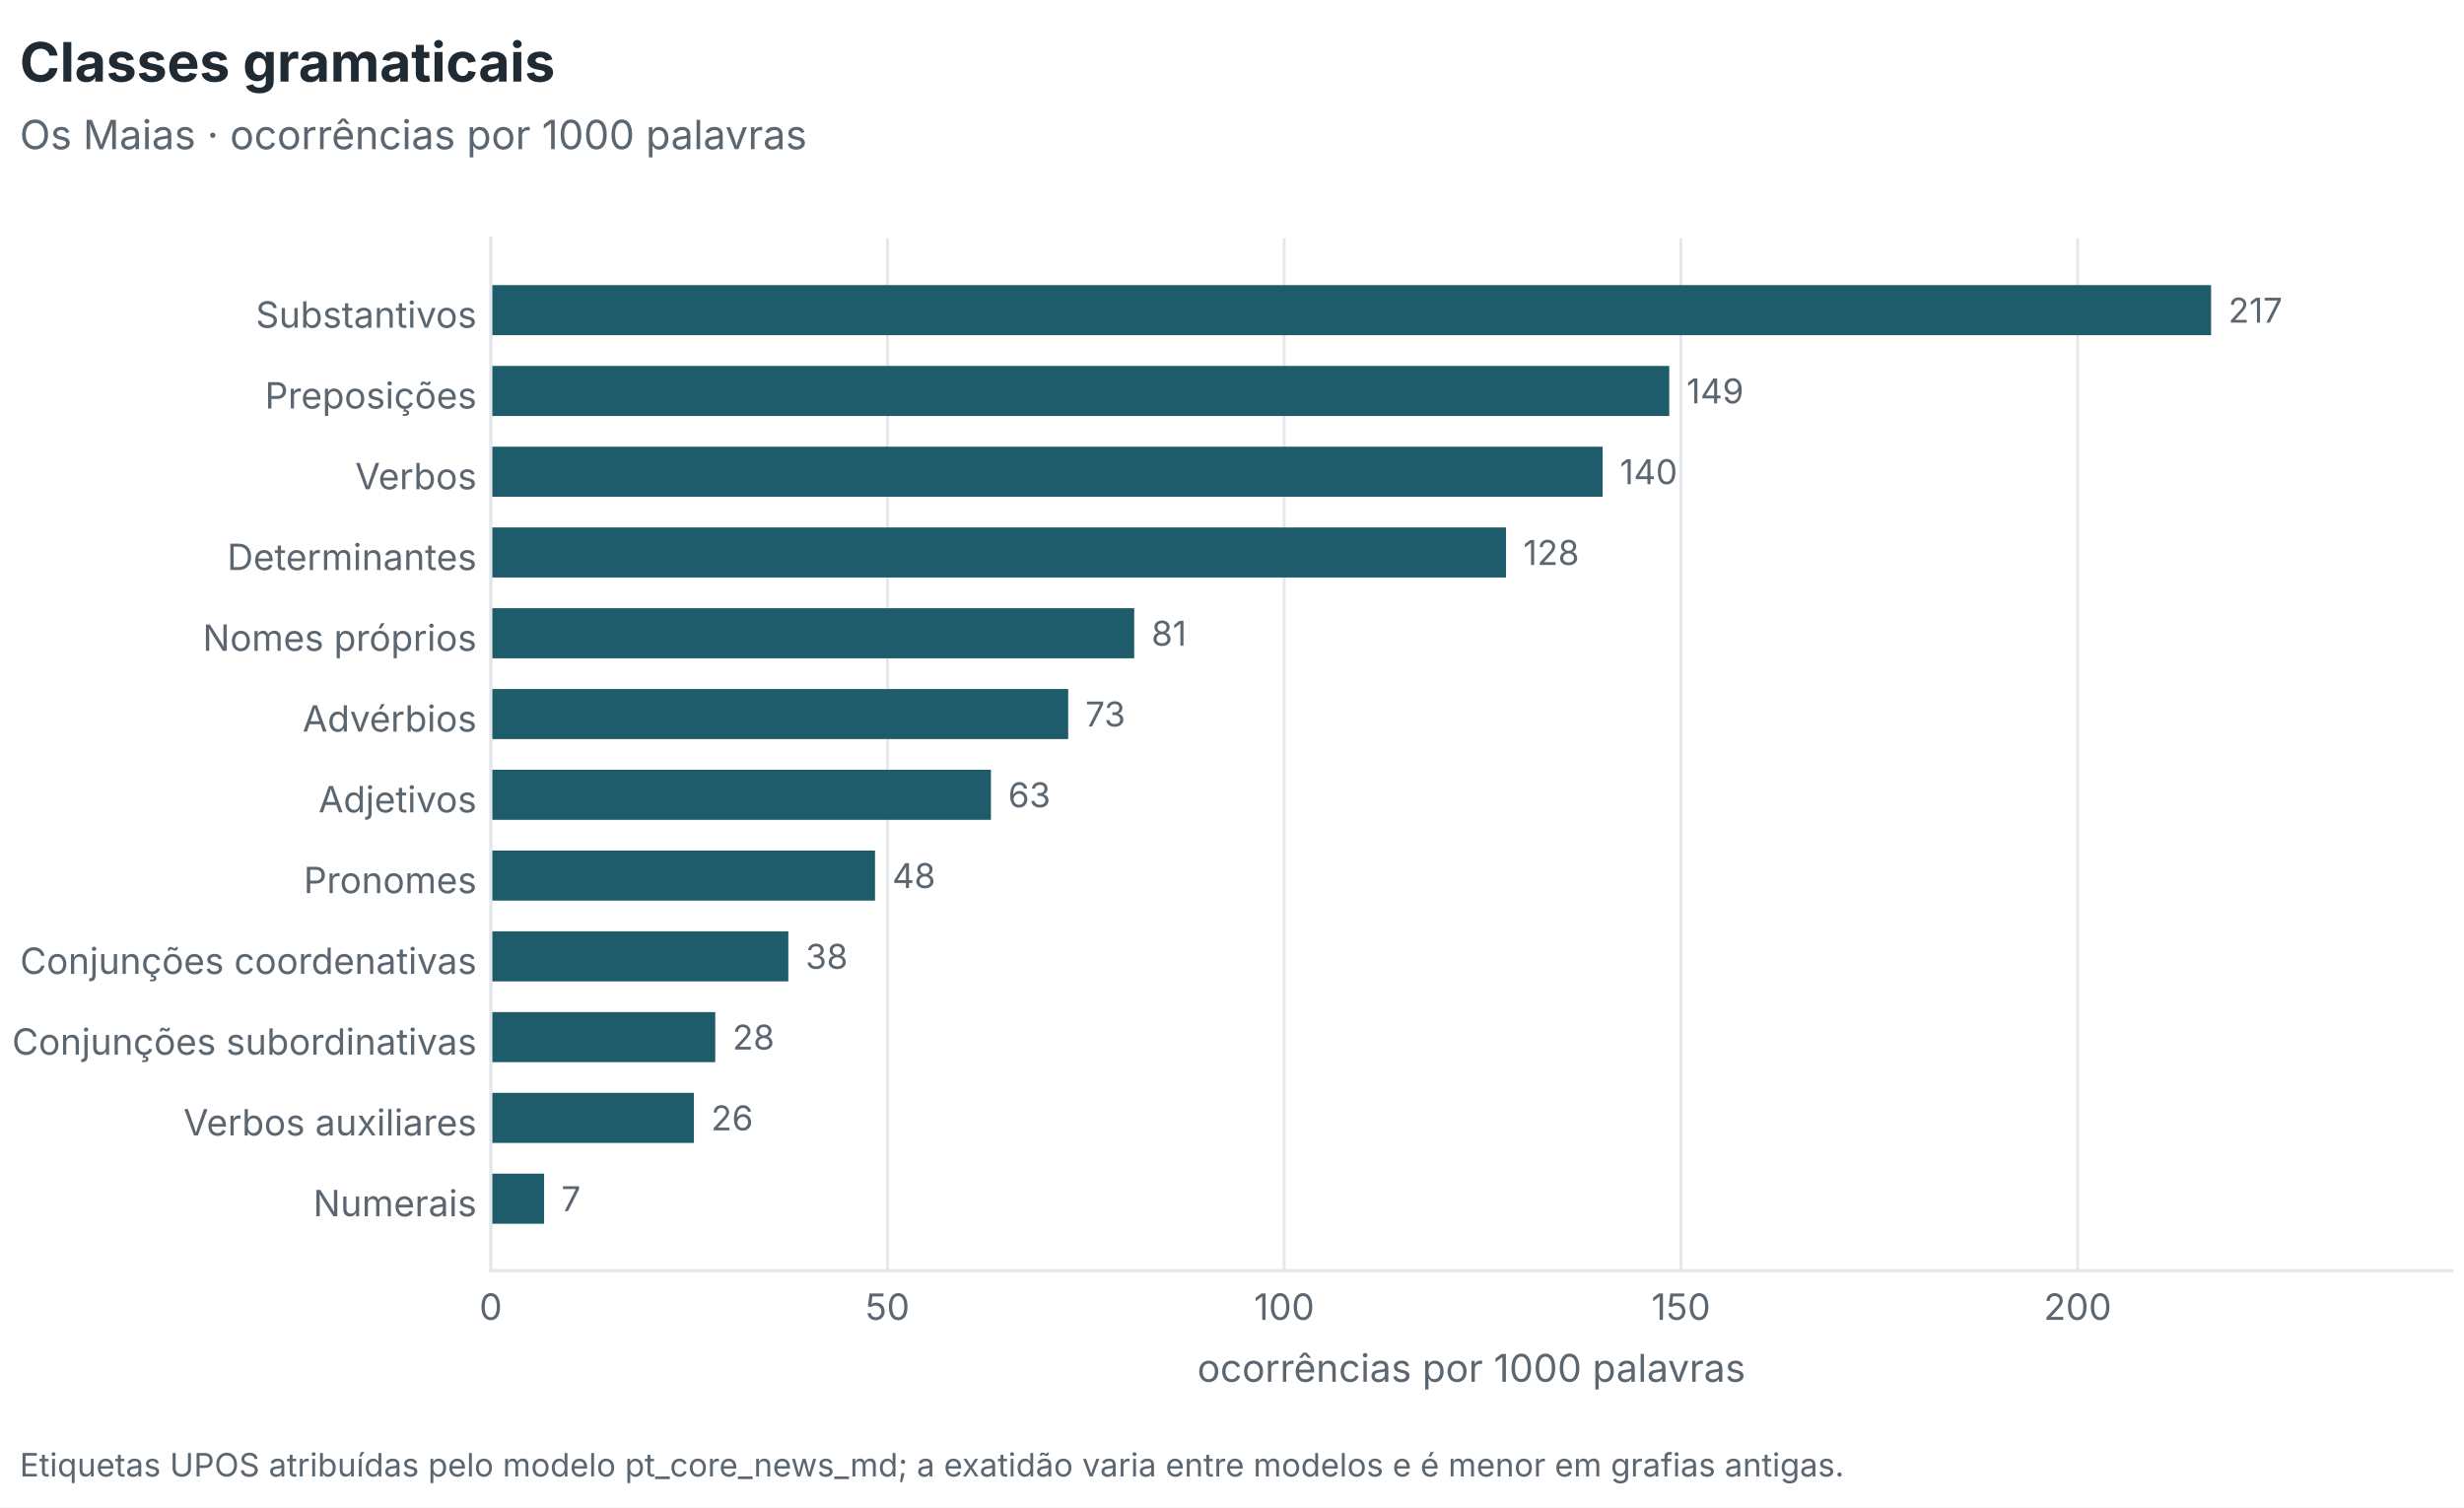
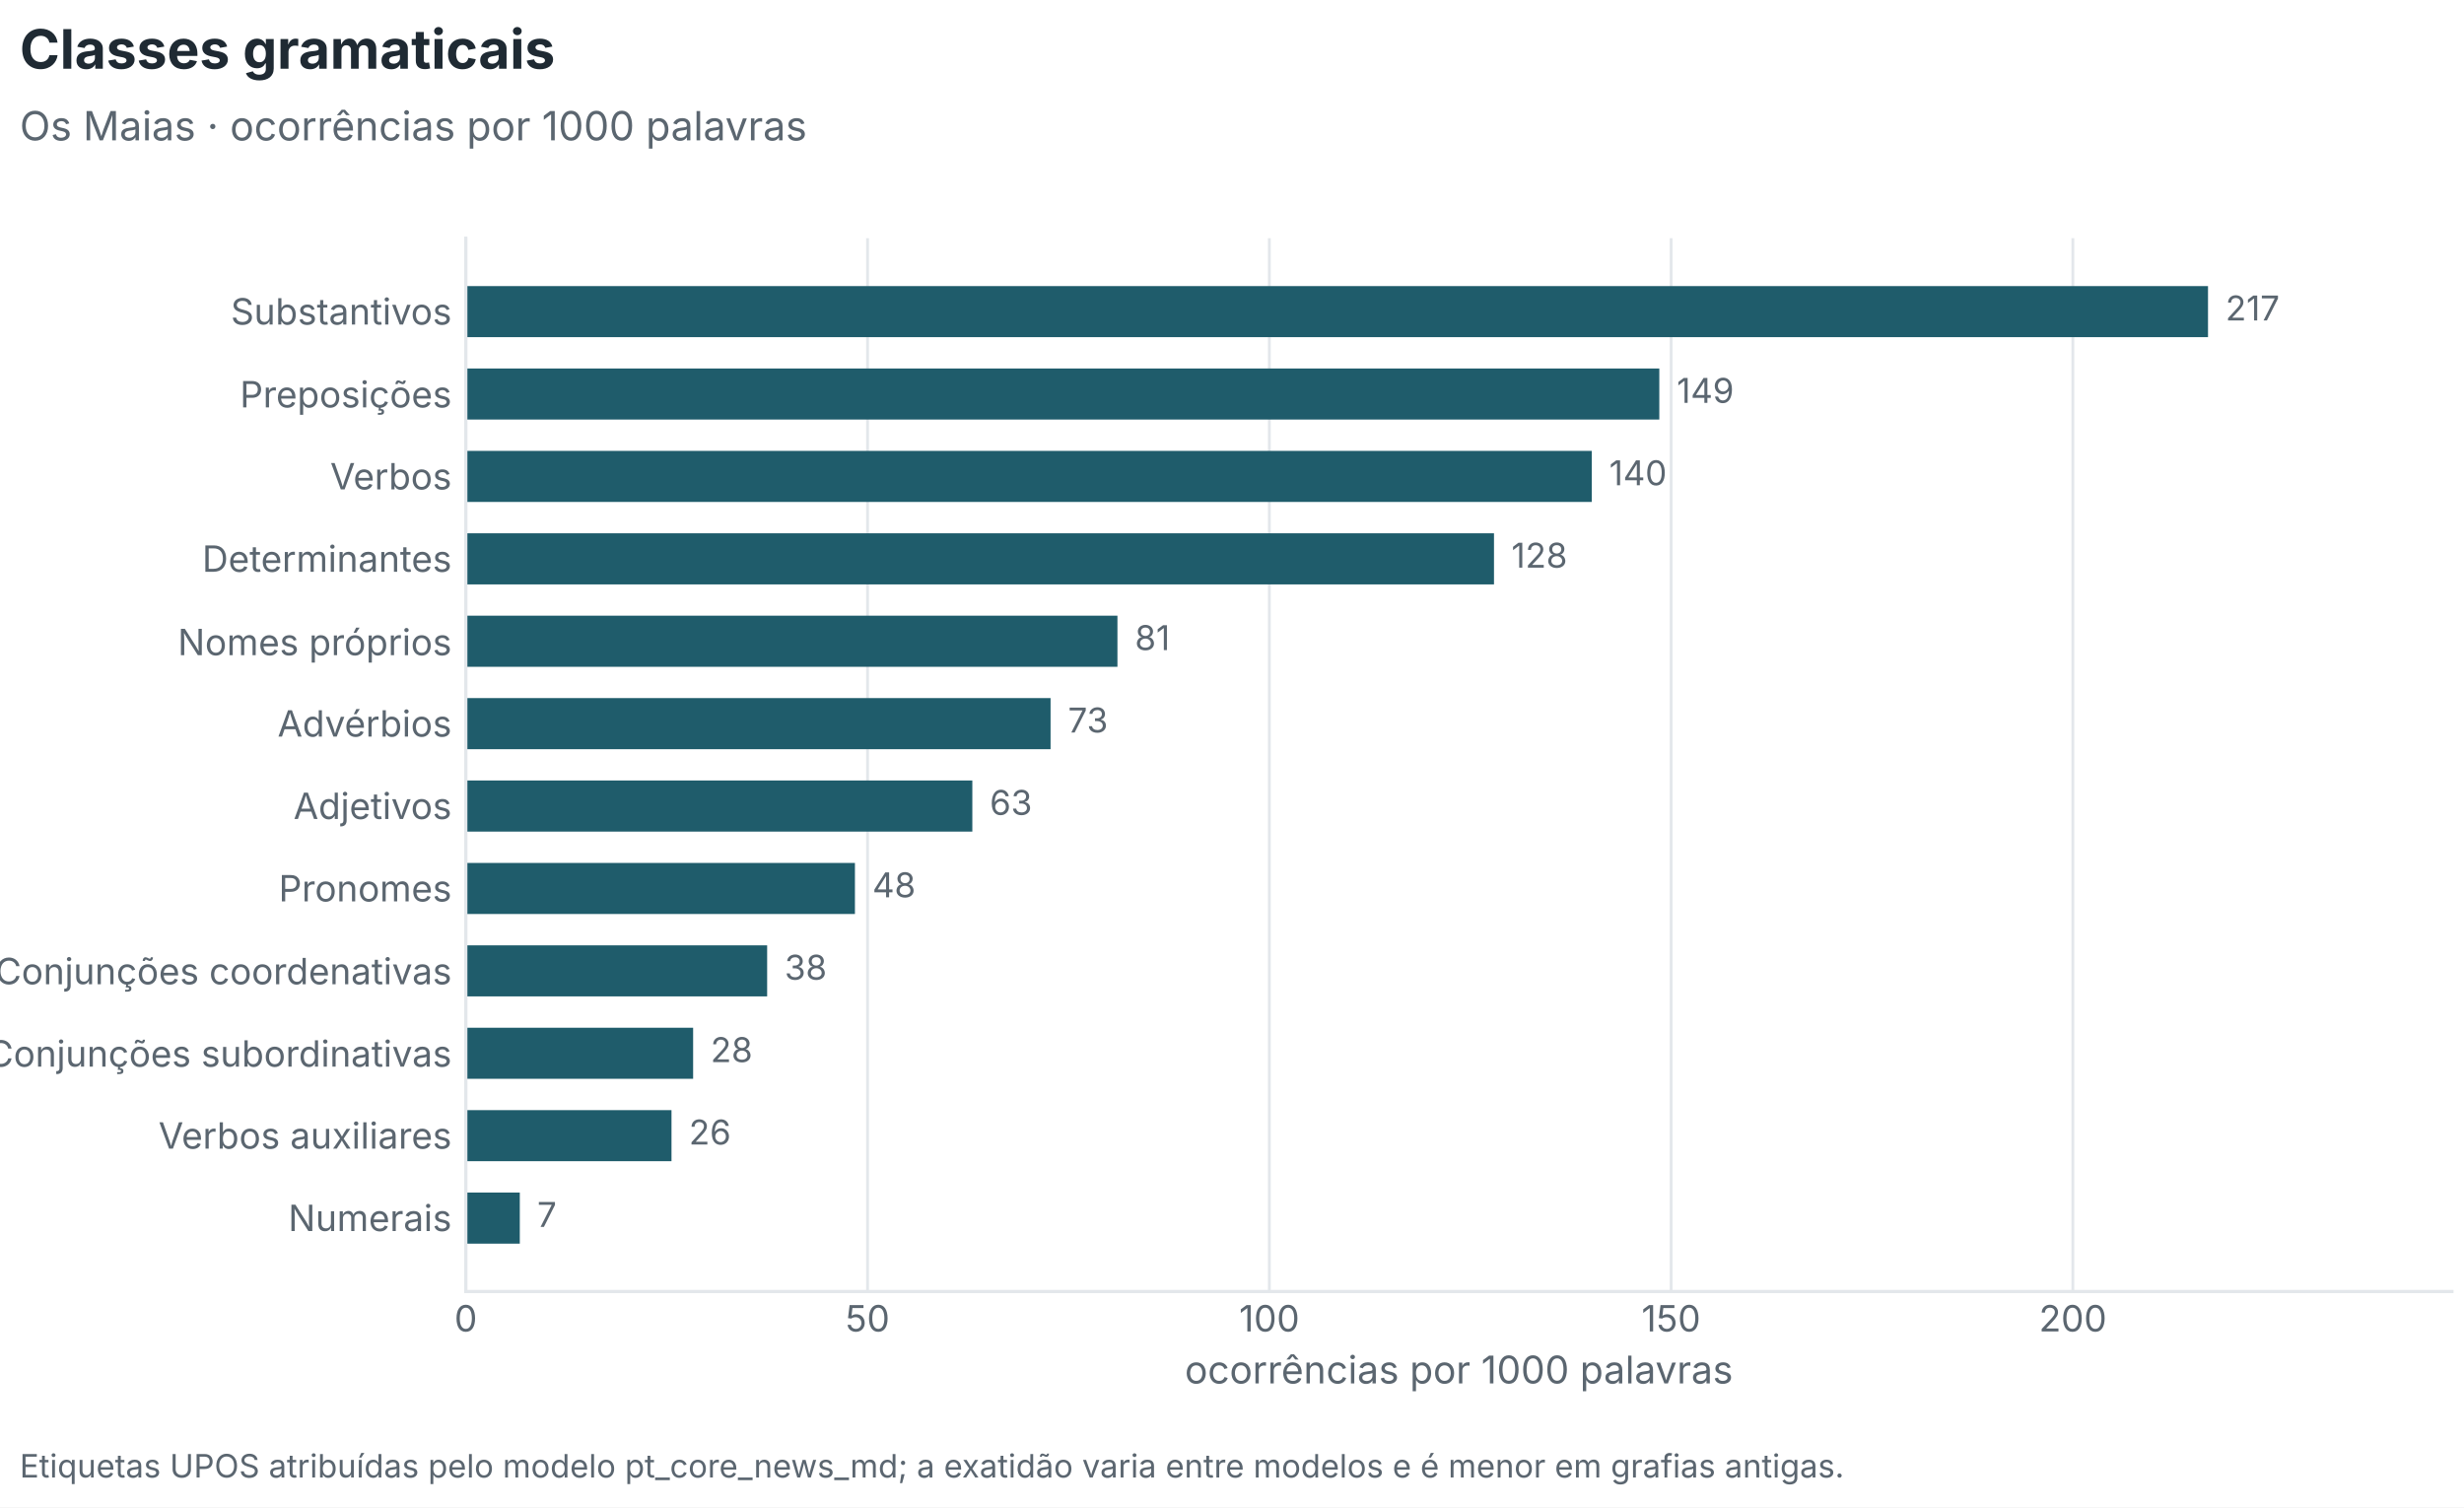
<svg xmlns="http://www.w3.org/2000/svg" width="612pt" height="374.4pt" viewBox="0 0 612 374.4" version="1.1">
  <defs>
    <style type="text/css">*{stroke-linejoin: round; stroke-linecap: butt}</style>
  </defs>
  <g id="figure_1">
    <g id="patch_1">
      <path d="M 0 374.4  L 612 374.4  L 612 0  L 0 0  z " style="fill: #ffffff" />
    </g>
    <g id="axes_1">
      <g id="patch_2">
-         <path d="M 121.897 315.595  L 609 315.595  L 609 59.16  L 121.897 59.16  z " style="fill: #ffffff" />
+         <path d="M 115.693 320.774  L 609 320.774  L 609 59.16  L 115.693 59.16  z " style="fill: #ffffff" />
      </g>
      <g id="matplotlib.axis_1">
        <g id="xtick_1">
          <g id="line2d_1">
-             <path d="M 121.897 315.595  L 121.897 59.16  " clip-path="url(#p8a85141ce7)" style="fill: none; stroke: #e3e7eb; stroke-width: 0.7; stroke-linecap: square" />
+             <path d="M 115.693 320.774  L 115.693 59.16  " clip-path="url(#p6af33478a4)" style="fill: none; stroke: #e3e7eb; stroke-width: 0.7; stroke-linecap: square" />
          </g>
          <g id="line2d_2" />
          <g id="text_1">
-             <text style="font-size: 9px; font-family: 'Inter', 'Source Sans 3', 'Source Sans Pro', 'Helvetica Neue', 'Arial', 'DejaVu Sans', sans-serif; text-anchor: middle; fill: #5b6670" x="121.897" y="327.814" transform="rotate(-0 121.8971 327.8142)">0</text>
+             <text style="font-size: 9px; font-family: 'Inter', 'Source Sans 3', 'Source Sans Pro', 'Helvetica Neue', 'Arial', 'DejaVu Sans', sans-serif; text-anchor: middle; fill: #5b6670" x="115.693" y="330.701" transform="rotate(-0 115.6927 330.7008)">0</text>
          </g>
        </g>
        <g id="xtick_2">
          <g id="line2d_3">
-             <path d="M 220.432 315.595  L 220.432 59.16  " clip-path="url(#p8a85141ce7)" style="fill: none; stroke: #e3e7eb; stroke-width: 0.7; stroke-linecap: square" />
+             <path d="M 215.483 320.774  L 215.483 59.16  " clip-path="url(#p6af33478a4)" style="fill: none; stroke: #e3e7eb; stroke-width: 0.7; stroke-linecap: square" />
          </g>
          <g id="line2d_4" />
          <g id="text_2">
-             <text style="font-size: 9px; font-family: 'Inter', 'Source Sans 3', 'Source Sans Pro', 'Helvetica Neue', 'Arial', 'DejaVu Sans', sans-serif; text-anchor: middle; fill: #5b6670" x="220.432" y="327.814" transform="rotate(-0 220.4322 327.8142)">50</text>
+             <text style="font-size: 9px; font-family: 'Inter', 'Source Sans 3', 'Source Sans Pro', 'Helvetica Neue', 'Arial', 'DejaVu Sans', sans-serif; text-anchor: middle; fill: #5b6670" x="215.483" y="330.701" transform="rotate(-0 215.4828 330.7008)">50</text>
          </g>
        </g>
        <g id="xtick_3">
          <g id="line2d_5">
-             <path d="M 318.967 315.595  L 318.967 59.16  " clip-path="url(#p8a85141ce7)" style="fill: none; stroke: #e3e7eb; stroke-width: 0.7; stroke-linecap: square" />
+             <path d="M 315.273 320.774  L 315.273 59.16  " clip-path="url(#p6af33478a4)" style="fill: none; stroke: #e3e7eb; stroke-width: 0.7; stroke-linecap: square" />
          </g>
          <g id="line2d_6" />
          <g id="text_3">
-             <text style="font-size: 9px; font-family: 'Inter', 'Source Sans 3', 'Source Sans Pro', 'Helvetica Neue', 'Arial', 'DejaVu Sans', sans-serif; text-anchor: middle; fill: #5b6670" x="318.967" y="327.814" transform="rotate(-0 318.9672 327.8142)">100</text>
+             <text style="font-size: 9px; font-family: 'Inter', 'Source Sans 3', 'Source Sans Pro', 'Helvetica Neue', 'Arial', 'DejaVu Sans', sans-serif; text-anchor: middle; fill: #5b6670" x="315.273" y="330.701" transform="rotate(-0 315.273 330.7008)">100</text>
          </g>
        </g>
        <g id="xtick_4">
          <g id="line2d_7">
-             <path d="M 417.502 315.595  L 417.502 59.16  " clip-path="url(#p8a85141ce7)" style="fill: none; stroke: #e3e7eb; stroke-width: 0.7; stroke-linecap: square" />
+             <path d="M 415.063 320.774  L 415.063 59.16  " clip-path="url(#p6af33478a4)" style="fill: none; stroke: #e3e7eb; stroke-width: 0.7; stroke-linecap: square" />
          </g>
          <g id="line2d_8" />
          <g id="text_4">
-             <text style="font-size: 9px; font-family: 'Inter', 'Source Sans 3', 'Source Sans Pro', 'Helvetica Neue', 'Arial', 'DejaVu Sans', sans-serif; text-anchor: middle; fill: #5b6670" x="417.502" y="327.814" transform="rotate(-0 417.5022 327.8142)">150</text>
+             <text style="font-size: 9px; font-family: 'Inter', 'Source Sans 3', 'Source Sans Pro', 'Helvetica Neue', 'Arial', 'DejaVu Sans', sans-serif; text-anchor: middle; fill: #5b6670" x="415.063" y="330.701" transform="rotate(-0 415.0631 330.7008)">150</text>
          </g>
        </g>
        <g id="xtick_5">
          <g id="line2d_9">
-             <path d="M 516.037 315.595  L 516.037 59.16  " clip-path="url(#p8a85141ce7)" style="fill: none; stroke: #e3e7eb; stroke-width: 0.7; stroke-linecap: square" />
+             <path d="M 514.853 320.774  L 514.853 59.16  " clip-path="url(#p6af33478a4)" style="fill: none; stroke: #e3e7eb; stroke-width: 0.7; stroke-linecap: square" />
          </g>
          <g id="line2d_10" />
          <g id="text_5">
-             <text style="font-size: 9px; font-family: 'Inter', 'Source Sans 3', 'Source Sans Pro', 'Helvetica Neue', 'Arial', 'DejaVu Sans', sans-serif; text-anchor: middle; fill: #5b6670" x="516.037" y="327.814" transform="rotate(-0 516.0373 327.8142)">200</text>
+             <text style="font-size: 9px; font-family: 'Inter', 'Source Sans 3', 'Source Sans Pro', 'Helvetica Neue', 'Arial', 'DejaVu Sans', sans-serif; text-anchor: middle; fill: #5b6670" x="514.853" y="330.701" transform="rotate(-0 514.8532 330.7008)">200</text>
          </g>
        </g>
        <g id="text_6">
-           <text style="font-size: 9.5px; font-family: 'Inter', 'Source Sans 3', 'Source Sans Pro', 'Helvetica Neue', 'Arial', 'DejaVu Sans', sans-serif; text-anchor: middle; fill: #5b6670" x="365.448" y="343.188" transform="rotate(-0 365.4484 343.1883)">ocorrências por 1000 palavras</text>
+           <text style="font-size: 9.5px; font-family: 'Inter', 'Source Sans 3', 'Source Sans Pro', 'Helvetica Neue', 'Arial', 'DejaVu Sans', sans-serif; text-anchor: middle; fill: #5b6670" x="362.346" y="343.608" transform="rotate(-0 362.3462 343.608)">ocorrências por 1000 palavras</text>
        </g>
      </g>
      <g id="matplotlib.axis_2">
        <g id="ytick_1">
          <g id="line2d_11" />
          <g id="text_7">
-             <text style="font-size: 9px; font-family: 'Inter', 'Source Sans 3', 'Source Sans Pro', 'Helvetica Neue', 'Arial', 'DejaVu Sans', sans-serif; text-anchor: end; fill: #5b6670" x="118.397" y="302.079" transform="rotate(-0 118.3971 302.0794)">Numerais</text>
+             <text style="font-size: 9px; font-family: 'Inter', 'Source Sans 3', 'Source Sans Pro', 'Helvetica Neue', 'Arial', 'DejaVu Sans', sans-serif; text-anchor: end; fill: #5b6670" x="112.193" y="305.751" transform="rotate(-0 112.1927 305.7511)">Numerais</text>
          </g>
        </g>
        <g id="ytick_2">
          <g id="line2d_12" />
          <g id="text_8">
-             <text style="font-size: 9px; font-family: 'Inter', 'Source Sans 3', 'Source Sans Pro', 'Helvetica Neue', 'Arial', 'DejaVu Sans', sans-serif; text-anchor: end; fill: #5b6670" x="118.397" y="282.017" transform="rotate(-0 118.3971 282.0172)">Verbos auxiliares</text>
+             <text style="font-size: 9px; font-family: 'Inter', 'Source Sans 3', 'Source Sans Pro', 'Helvetica Neue', 'Arial', 'DejaVu Sans', sans-serif; text-anchor: end; fill: #5b6670" x="112.193" y="285.284" transform="rotate(-0 112.1927 285.2837)">Verbos auxiliares</text>
          </g>
        </g>
        <g id="ytick_3">
          <g id="line2d_13" />
          <g id="text_9">
-             <text style="font-size: 9px; font-family: 'Inter', 'Source Sans 3', 'Source Sans Pro', 'Helvetica Neue', 'Arial', 'DejaVu Sans', sans-serif; text-anchor: end; fill: #5b6670" x="118.397" y="261.955" transform="rotate(-0 118.3971 261.955)">Conjunções subordinativas</text>
+             <text style="font-size: 9px; font-family: 'Inter', 'Source Sans 3', 'Source Sans Pro', 'Helvetica Neue', 'Arial', 'DejaVu Sans', sans-serif; text-anchor: end; fill: #5b6670" x="112.193" y="264.924" transform="rotate(-0 112.1927 264.9239)">Conjunções subordinativas</text>
          </g>
        </g>
        <g id="ytick_4">
          <g id="line2d_14" />
          <g id="text_10">
-             <text style="font-size: 9px; font-family: 'Inter', 'Source Sans 3', 'Source Sans Pro', 'Helvetica Neue', 'Arial', 'DejaVu Sans', sans-serif; text-anchor: end; fill: #5b6670" x="118.397" y="241.893" transform="rotate(-0 118.3971 241.8928)">Conjunções coordenativas</text>
+             <text style="font-size: 9px; font-family: 'Inter', 'Source Sans 3', 'Source Sans Pro', 'Helvetica Neue', 'Arial', 'DejaVu Sans', sans-serif; text-anchor: end; fill: #5b6670" x="112.193" y="244.457" transform="rotate(-0 112.1927 244.4565)">Conjunções coordenativas</text>
          </g>
        </g>
        <g id="ytick_5">
          <g id="line2d_15" />
          <g id="text_11">
-             <text style="font-size: 9px; font-family: 'Inter', 'Source Sans 3', 'Source Sans Pro', 'Helvetica Neue', 'Arial', 'DejaVu Sans', sans-serif; text-anchor: end; fill: #5b6670" x="118.397" y="221.831" transform="rotate(-0 118.3971 221.8306)">Pronomes</text>
+             <text style="font-size: 9px; font-family: 'Inter', 'Source Sans 3', 'Source Sans Pro', 'Helvetica Neue', 'Arial', 'DejaVu Sans', sans-serif; text-anchor: end; fill: #5b6670" x="112.193" y="223.882" transform="rotate(-0 112.1927 223.8816)">Pronomes</text>
          </g>
        </g>
        <g id="ytick_6">
          <g id="line2d_16" />
          <g id="text_12">
-             <text style="font-size: 9px; font-family: 'Inter', 'Source Sans 3', 'Source Sans Pro', 'Helvetica Neue', 'Arial', 'DejaVu Sans', sans-serif; text-anchor: end; fill: #5b6670" x="118.397" y="201.768" transform="rotate(-0 118.3971 201.7683)">Adjetivos</text>
+             <text style="font-size: 9px; font-family: 'Inter', 'Source Sans 3', 'Source Sans Pro', 'Helvetica Neue', 'Arial', 'DejaVu Sans', sans-serif; text-anchor: end; fill: #5b6670" x="112.193" y="203.414" transform="rotate(-0 112.1927 203.4142)">Adjetivos</text>
          </g>
        </g>
        <g id="ytick_7">
          <g id="line2d_17" />
          <g id="text_13">
-             <text style="font-size: 9px; font-family: 'Inter', 'Source Sans 3', 'Source Sans Pro', 'Helvetica Neue', 'Arial', 'DejaVu Sans', sans-serif; text-anchor: end; fill: #5b6670" x="118.397" y="181.706" transform="rotate(-0 118.3971 181.7061)">Advérbios</text>
+             <text style="font-size: 9px; font-family: 'Inter', 'Source Sans 3', 'Source Sans Pro', 'Helvetica Neue', 'Arial', 'DejaVu Sans', sans-serif; text-anchor: end; fill: #5b6670" x="112.193" y="182.947" transform="rotate(-0 112.1927 182.9468)">Advérbios</text>
          </g>
        </g>
        <g id="ytick_8">
          <g id="line2d_18" />
          <g id="text_14">
-             <text style="font-size: 9px; font-family: 'Inter', 'Source Sans 3', 'Source Sans Pro', 'Helvetica Neue', 'Arial', 'DejaVu Sans', sans-serif; text-anchor: end; fill: #5b6670" x="118.397" y="161.644" transform="rotate(-0 118.3971 161.6439)">Nomes próprios</text>
+             <text style="font-size: 9px; font-family: 'Inter', 'Source Sans 3', 'Source Sans Pro', 'Helvetica Neue', 'Arial', 'DejaVu Sans', sans-serif; text-anchor: end; fill: #5b6670" x="112.193" y="162.731" transform="rotate(-0 112.1927 162.7312)">Nomes próprios</text>
          </g>
        </g>
        <g id="ytick_9">
          <g id="line2d_19" />
          <g id="text_15">
-             <text style="font-size: 9px; font-family: 'Inter', 'Source Sans 3', 'Source Sans Pro', 'Helvetica Neue', 'Arial', 'DejaVu Sans', sans-serif; text-anchor: end; fill: #5b6670" x="118.397" y="141.582" transform="rotate(-0 118.3971 141.5817)">Determinantes</text>
+             <text style="font-size: 9px; font-family: 'Inter', 'Source Sans 3', 'Source Sans Pro', 'Helvetica Neue', 'Arial', 'DejaVu Sans', sans-serif; text-anchor: end; fill: #5b6670" x="112.193" y="142.012" transform="rotate(-0 112.1927 142.0121)">Determinantes</text>
          </g>
        </g>
        <g id="ytick_10">
          <g id="line2d_20" />
          <g id="text_16">
-             <text style="font-size: 9px; font-family: 'Inter', 'Source Sans 3', 'Source Sans Pro', 'Helvetica Neue', 'Arial', 'DejaVu Sans', sans-serif; text-anchor: end; fill: #5b6670" x="118.397" y="121.519" transform="rotate(-0 118.3971 121.5195)">Verbos</text>
+             <text style="font-size: 9px; font-family: 'Inter', 'Source Sans 3', 'Source Sans Pro', 'Helvetica Neue', 'Arial', 'DejaVu Sans', sans-serif; text-anchor: end; fill: #5b6670" x="112.193" y="121.545" transform="rotate(-0 112.1927 121.5447)">Verbos</text>
          </g>
        </g>
        <g id="ytick_11">
          <g id="line2d_21" />
          <g id="text_17">
-             <text style="font-size: 9px; font-family: 'Inter', 'Source Sans 3', 'Source Sans Pro', 'Helvetica Neue', 'Arial', 'DejaVu Sans', sans-serif; text-anchor: end; fill: #5b6670" x="118.397" y="101.457" transform="rotate(-0 118.3971 101.4573)">Preposições</text>
+             <text style="font-size: 9px; font-family: 'Inter', 'Source Sans 3', 'Source Sans Pro', 'Helvetica Neue', 'Arial', 'DejaVu Sans', sans-serif; text-anchor: end; fill: #5b6670" x="112.193" y="101.185" transform="rotate(-0 112.1927 101.1849)">Preposições</text>
          </g>
        </g>
        <g id="ytick_12">
          <g id="line2d_22" />
          <g id="text_18">
-             <text style="font-size: 9px; font-family: 'Inter', 'Source Sans 3', 'Source Sans Pro', 'Helvetica Neue', 'Arial', 'DejaVu Sans', sans-serif; text-anchor: end; fill: #5b6670" x="118.397" y="81.395" transform="rotate(-0 118.3971 81.39505)">Substantivos</text>
+             <text style="font-size: 9px; font-family: 'Inter', 'Source Sans 3', 'Source Sans Pro', 'Helvetica Neue', 'Arial', 'DejaVu Sans', sans-serif; text-anchor: end; fill: #5b6670" x="112.193" y="80.61" transform="rotate(-0 112.1927 80.60995)">Substantivos</text>
          </g>
        </g>
      </g>
      <g id="patch_3">
-         <path d="M 121.897 303.939  L 135.141 303.939  L 135.141 291.501  L 121.897 291.501  z " clip-path="url(#p8a85141ce7)" style="fill: #1f5c6b" />
+         <path d="M 115.693 308.883  L 129.105 308.883  L 129.105 296.193  L 115.693 296.193  z " clip-path="url(#p6af33478a4)" style="fill: #1f5c6b" />
      </g>
      <g id="patch_4">
-         <path d="M 121.897 283.877  L 172.346 283.877  L 172.346 271.439  L 121.897 271.439  z " clip-path="url(#p8a85141ce7)" style="fill: #1f5c6b" />
+         <path d="M 115.693 288.415  L 166.784 288.415  L 166.784 275.726  L 115.693 275.726  z " clip-path="url(#p6af33478a4)" style="fill: #1f5c6b" />
      </g>
      <g id="patch_5">
-         <path d="M 121.897 263.815  L 177.652 263.815  L 177.652 251.376  L 121.897 251.376  z " clip-path="url(#p8a85141ce7)" style="fill: #1f5c6b" />
+         <path d="M 115.693 267.948  L 172.157 267.948  L 172.157 255.258  L 115.693 255.258  z " clip-path="url(#p6af33478a4)" style="fill: #1f5c6b" />
      </g>
      <g id="patch_6">
-         <path d="M 121.897 243.753  L 195.804 243.753  L 195.804 231.314  L 121.897 231.314  z " clip-path="url(#p8a85141ce7)" style="fill: #1f5c6b" />
+         <path d="M 115.693 247.481  L 190.541 247.481  L 190.541 234.791  L 115.693 234.791  z " clip-path="url(#p6af33478a4)" style="fill: #1f5c6b" />
      </g>
      <g id="patch_7">
-         <path d="M 121.897 223.69  L 217.335 223.69  L 217.335 211.252  L 121.897 211.252  z " clip-path="url(#p8a85141ce7)" style="fill: #1f5c6b" />
+         <path d="M 115.693 227.013  L 212.346 227.013  L 212.346 214.323  L 115.693 214.323  z " clip-path="url(#p6af33478a4)" style="fill: #1f5c6b" />
      </g>
      <g id="patch_8">
-         <path d="M 121.897 203.628  L 246.127 203.628  L 246.127 191.19  L 121.897 191.19  z " clip-path="url(#p8a85141ce7)" style="fill: #1f5c6b" />
+         <path d="M 115.693 206.546  L 241.505 206.546  L 241.505 193.856  L 115.693 193.856  z " clip-path="url(#p6af33478a4)" style="fill: #1f5c6b" />
      </g>
      <g id="patch_9">
-         <path d="M 121.897 183.566  L 265.316 183.566  L 265.316 171.127  L 121.897 171.127  z " clip-path="url(#p8a85141ce7)" style="fill: #1f5c6b" />
+         <path d="M 115.693 186.078  L 260.938 186.078  L 260.938 173.389  L 115.693 173.389  z " clip-path="url(#p6af33478a4)" style="fill: #1f5c6b" />
      </g>
      <g id="patch_10">
-         <path d="M 121.897 163.504  L 281.716 163.504  L 281.716 151.065  L 121.897 151.065  z " clip-path="url(#p8a85141ce7)" style="fill: #1f5c6b" />
+         <path d="M 115.693 165.611  L 277.547 165.611  L 277.547 152.921  L 115.693 152.921  z " clip-path="url(#p6af33478a4)" style="fill: #1f5c6b" />
      </g>
      <g id="patch_11">
-         <path d="M 121.897 143.442  L 374.065 143.442  L 374.065 131.003  L 121.897 131.003  z " clip-path="url(#p8a85141ce7)" style="fill: #1f5c6b" />
+         <path d="M 115.693 145.144  L 371.073 145.144  L 371.073 132.454  L 115.693 132.454  z " clip-path="url(#p6af33478a4)" style="fill: #1f5c6b" />
      </g>
      <g id="patch_12">
-         <path d="M 121.897 123.379  L 398.046 123.379  L 398.046 110.941  L 121.897 110.941  z " clip-path="url(#p8a85141ce7)" style="fill: #1f5c6b" />
+         <path d="M 115.693 124.676  L 395.359 124.676  L 395.359 111.987  L 115.693 111.987  z " clip-path="url(#p6af33478a4)" style="fill: #1f5c6b" />
      </g>
      <g id="patch_13">
-         <path d="M 121.897 103.317  L 414.61 103.317  L 414.61 90.879  L 121.897 90.879  z " clip-path="url(#p8a85141ce7)" style="fill: #1f5c6b" />
+         <path d="M 115.693 104.209  L 412.134 104.209  L 412.134 91.519  L 115.693 91.519  z " clip-path="url(#p6af33478a4)" style="fill: #1f5c6b" />
      </g>
      <g id="patch_14">
-         <path d="M 121.897 83.255  L 549.18 83.255  L 549.18 70.816  L 121.897 70.816  z " clip-path="url(#p8a85141ce7)" style="fill: #1f5c6b" />
+         <path d="M 115.693 83.742  L 548.418 83.742  L 548.418 71.052  L 115.693 71.052  z " clip-path="url(#p6af33478a4)" style="fill: #1f5c6b" />
      </g>
      <g id="patch_15">
-         <path d="M 121.897 315.595  L 121.897 59.16  " style="fill: none; stroke: #e3e7eb; stroke-width: 0.8; stroke-linejoin: miter; stroke-linecap: square" />
+         <path d="M 115.693 320.774  L 115.693 59.16  " style="fill: none; stroke: #e3e7eb; stroke-width: 0.8; stroke-linejoin: miter; stroke-linecap: square" />
      </g>
      <g id="patch_16">
-         <path d="M 121.897 315.595  L 609 315.595  " style="fill: none; stroke: #e3e7eb; stroke-width: 0.8; stroke-linejoin: miter; stroke-linecap: square" />
+         <path d="M 115.693 320.774  L 609 320.774  " style="fill: none; stroke: #e3e7eb; stroke-width: 0.8; stroke-linejoin: miter; stroke-linecap: square" />
      </g>
      <g id="text_19">
-         <text style="font-size: 8.5px; font-family: 'Inter', 'Source Sans 3', 'Source Sans Pro', 'Helvetica Neue', 'Arial', 'DejaVu Sans', sans-serif; text-anchor: start; fill: #5b6670" x="139.414" y="300.812" transform="rotate(-0 139.4139 300.8121)">7</text>
+         <text style="font-size: 8.5px; font-family: 'Inter', 'Source Sans 3', 'Source Sans Pro', 'Helvetica Neue', 'Arial', 'DejaVu Sans', sans-serif; text-anchor: start; fill: #5b6670" x="133.433" y="304.735" transform="rotate(-0 133.4327 304.7352)">7</text>
      </g>
      <g id="text_20">
-         <text style="font-size: 8.5px; font-family: 'Inter', 'Source Sans 3', 'Source Sans Pro', 'Helvetica Neue', 'Arial', 'DejaVu Sans', sans-serif; text-anchor: start; fill: #5b6670" x="176.619" y="280.75" transform="rotate(-0 176.6191 280.7499)">26</text>
+         <text style="font-size: 8.5px; font-family: 'Inter', 'Source Sans 3', 'Source Sans Pro', 'Helvetica Neue', 'Arial', 'DejaVu Sans', sans-serif; text-anchor: start; fill: #5b6670" x="171.112" y="284.268" transform="rotate(-0 171.1117 284.2678)">26</text>
      </g>
      <g id="text_21">
-         <text style="font-size: 8.5px; font-family: 'Inter', 'Source Sans 3', 'Source Sans Pro', 'Helvetica Neue', 'Arial', 'DejaVu Sans', sans-serif; text-anchor: start; fill: #5b6670" x="181.924" y="260.688" transform="rotate(-0 181.9244 260.6877)">28</text>
+         <text style="font-size: 8.5px; font-family: 'Inter', 'Source Sans 3', 'Source Sans Pro', 'Helvetica Neue', 'Arial', 'DejaVu Sans', sans-serif; text-anchor: start; fill: #5b6670" x="176.485" y="263.8" transform="rotate(-0 176.4846 263.8004)">28</text>
      </g>
      <g id="text_22">
-         <text style="font-size: 8.5px; font-family: 'Inter', 'Source Sans 3', 'Source Sans Pro', 'Helvetica Neue', 'Arial', 'DejaVu Sans', sans-serif; text-anchor: start; fill: #5b6670" x="200.077" y="240.625" transform="rotate(-0 200.0768 240.6254)">38</text>
+         <text style="font-size: 8.5px; font-family: 'Inter', 'Source Sans 3', 'Source Sans Pro', 'Helvetica Neue', 'Arial', 'DejaVu Sans', sans-serif; text-anchor: start; fill: #5b6670" x="194.868" y="243.333" transform="rotate(-0 194.8682 243.333)">38</text>
      </g>
      <g id="text_23">
-         <text style="font-size: 8.5px; font-family: 'Inter', 'Source Sans 3', 'Source Sans Pro', 'Helvetica Neue', 'Arial', 'DejaVu Sans', sans-serif; text-anchor: start; fill: #5b6670" x="221.608" y="220.563" transform="rotate(-0 221.6079 220.5632)">48</text>
+         <text style="font-size: 8.5px; font-family: 'Inter', 'Source Sans 3', 'Source Sans Pro', 'Helvetica Neue', 'Arial', 'DejaVu Sans', sans-serif; text-anchor: start; fill: #5b6670" x="216.674" y="222.866" transform="rotate(-0 216.6736 222.8657)">48</text>
      </g>
      <g id="text_24">
-         <text style="font-size: 8.5px; font-family: 'Inter', 'Source Sans 3', 'Source Sans Pro', 'Helvetica Neue', 'Arial', 'DejaVu Sans', sans-serif; text-anchor: start; fill: #5b6670" x="250.4" y="200.501" transform="rotate(-0 250.4001 200.501)">63</text>
+         <text style="font-size: 8.5px; font-family: 'Inter', 'Source Sans 3', 'Source Sans Pro', 'Helvetica Neue', 'Arial', 'DejaVu Sans', sans-serif; text-anchor: start; fill: #5b6670" x="245.832" y="202.398" transform="rotate(-0 245.8325 202.3983)">63</text>
      </g>
      <g id="text_25">
-         <text style="font-size: 8.5px; font-family: 'Inter', 'Source Sans 3', 'Source Sans Pro', 'Helvetica Neue', 'Arial', 'DejaVu Sans', sans-serif; text-anchor: start; fill: #5b6670" x="269.588" y="180.439" transform="rotate(-0 269.5883 180.4388)">73</text>
+         <text style="font-size: 8.5px; font-family: 'Inter', 'Source Sans 3', 'Source Sans Pro', 'Helvetica Neue', 'Arial', 'DejaVu Sans', sans-serif; text-anchor: start; fill: #5b6670" x="265.265" y="181.931" transform="rotate(-0 265.2651 181.9309)">73</text>
      </g>
      <g id="text_26">
-         <text style="font-size: 8.5px; font-family: 'Inter', 'Source Sans 3', 'Source Sans Pro', 'Helvetica Neue', 'Arial', 'DejaVu Sans', sans-serif; text-anchor: start; fill: #5b6670" x="285.988" y="160.377" transform="rotate(-0 285.9884 160.3766)">81</text>
+         <text style="font-size: 8.5px; font-family: 'Inter', 'Source Sans 3', 'Source Sans Pro', 'Helvetica Neue', 'Arial', 'DejaVu Sans', sans-serif; text-anchor: start; fill: #5b6670" x="281.874" y="161.464" transform="rotate(-0 281.8741 161.4635)">81</text>
      </g>
      <g id="text_27">
-         <text style="font-size: 8.5px; font-family: 'Inter', 'Source Sans 3', 'Source Sans Pro', 'Helvetica Neue', 'Arial', 'DejaVu Sans', sans-serif; text-anchor: start; fill: #5b6670" x="378.338" y="140.314" transform="rotate(-0 378.3381 140.3144)">128</text>
+         <text style="font-size: 8.5px; font-family: 'Inter', 'Source Sans 3', 'Source Sans Pro', 'Helvetica Neue', 'Arial', 'DejaVu Sans', sans-serif; text-anchor: start; fill: #5b6670" x="375.4" y="140.996" transform="rotate(-0 375.4001 140.9962)">128</text>
      </g>
      <g id="text_28">
-         <text style="font-size: 8.5px; font-family: 'Inter', 'Source Sans 3', 'Source Sans Pro', 'Helvetica Neue', 'Arial', 'DejaVu Sans', sans-serif; text-anchor: start; fill: #5b6670" x="402.319" y="120.252" transform="rotate(-0 402.3186 120.2521)">140</text>
+         <text style="font-size: 8.5px; font-family: 'Inter', 'Source Sans 3', 'Source Sans Pro', 'Helvetica Neue', 'Arial', 'DejaVu Sans', sans-serif; text-anchor: start; fill: #5b6670" x="399.686" y="120.529" transform="rotate(-0 399.686 120.5288)">140</text>
      </g>
      <g id="text_29">
-         <text style="font-size: 8.5px; font-family: 'Inter', 'Source Sans 3', 'Source Sans Pro', 'Helvetica Neue', 'Arial', 'DejaVu Sans', sans-serif; text-anchor: start; fill: #5b6670" x="418.883" y="100.19" transform="rotate(-0 418.8833 100.1899)">149</text>
+         <text style="font-size: 8.5px; font-family: 'Inter', 'Source Sans 3', 'Source Sans Pro', 'Helvetica Neue', 'Arial', 'DejaVu Sans', sans-serif; text-anchor: start; fill: #5b6670" x="416.462" y="100.061" transform="rotate(-0 416.4617 100.0614)">149</text>
      </g>
      <g id="text_30">
-         <text style="font-size: 8.5px; font-family: 'Inter', 'Source Sans 3', 'Source Sans Pro', 'Helvetica Neue', 'Arial', 'DejaVu Sans', sans-serif; text-anchor: start; fill: #5b6670" x="553.453" y="80.128" transform="rotate(-0 553.453 80.12771)">217</text>
+         <text style="font-size: 8.5px; font-family: 'Inter', 'Source Sans 3', 'Source Sans Pro', 'Helvetica Neue', 'Arial', 'DejaVu Sans', sans-serif; text-anchor: start; fill: #5b6670" x="552.745" y="79.594" transform="rotate(-0 552.7455 79.59405)">217</text>
      </g>
    </g>
    <g id="text_31">
-       <text style="font-weight: 700; font-size: 13.5px; font-family: 'Inter', 'Source Sans 3', 'Source Sans Pro', 'Helvetica Neue', 'Arial', 'DejaVu Sans', sans-serif; text-anchor: start; fill: #1f2a33" x="4.896" y="20.278" transform="rotate(-0 4.896 20.27812)">Classes gramaticais</text>
+       <text style="font-weight: 700; font-size: 13.5px; font-family: 'Inter', 'Source Sans 3', 'Source Sans Pro', 'Helvetica Neue', 'Arial', 'DejaVu Sans', sans-serif; text-anchor: start; fill: #1f2a33" x="4.896" y="17.068" transform="rotate(-0 4.896 17.06766)">Classes gramaticais</text>
    </g>
    <g id="text_32">
-       <text style="font-size: 10px; font-family: 'Inter', 'Source Sans 3', 'Source Sans Pro', 'Helvetica Neue', 'Arial', 'DejaVu Sans', sans-serif; text-anchor: start; fill: #5b6670" x="4.896" y="37.047" transform="rotate(-0 4.896 37.0475)">Os Maias · ocorrências por 1000 palavras</text>
+       <text style="font-size: 10px; font-family: 'Inter', 'Source Sans 3', 'Source Sans Pro', 'Helvetica Neue', 'Arial', 'DejaVu Sans', sans-serif; text-anchor: start; fill: #5b6670" x="4.896" y="34.869" transform="rotate(-0 4.896 34.86937)">Os Maias · ocorrências por 1000 palavras</text>
    </g>
    <g id="text_33">
-       <text style="font-size: 8px; font-family: 'Inter', 'Source Sans 3', 'Source Sans Pro', 'Helvetica Neue', 'Arial', 'DejaVu Sans', sans-serif; text-anchor: start; fill: #5b6670" x="4.896" y="366.71" transform="rotate(-0 4.896 366.7103)">Etiquetas UPOS atribuídas pelo modelo pt_core_news_md; a exatidão varia entre modelos e é menor em grafias antigas.</text>
+       <text style="font-size: 8px; font-family: 'Inter', 'Source Sans 3', 'Source Sans Pro', 'Helvetica Neue', 'Arial', 'DejaVu Sans', sans-serif; text-anchor: start; fill: #5b6670" x="4.896" y="366.967" transform="rotate(-0 4.896 366.9675)">Etiquetas UPOS atribuídas pelo modelo pt_core_news_md; a exatidão varia entre modelos e é menor em grafias antigas.</text>
    </g>
  </g>
  <defs>
-     <clipPath id="p8a85141ce7">
-       <rect x="121.897" y="59.16" width="487.103" height="256.435" />
+     <clipPath id="p6af33478a4">
+       <rect x="115.693" y="59.16" width="493.307" height="261.614" />
    </clipPath>
  </defs>
</svg>
